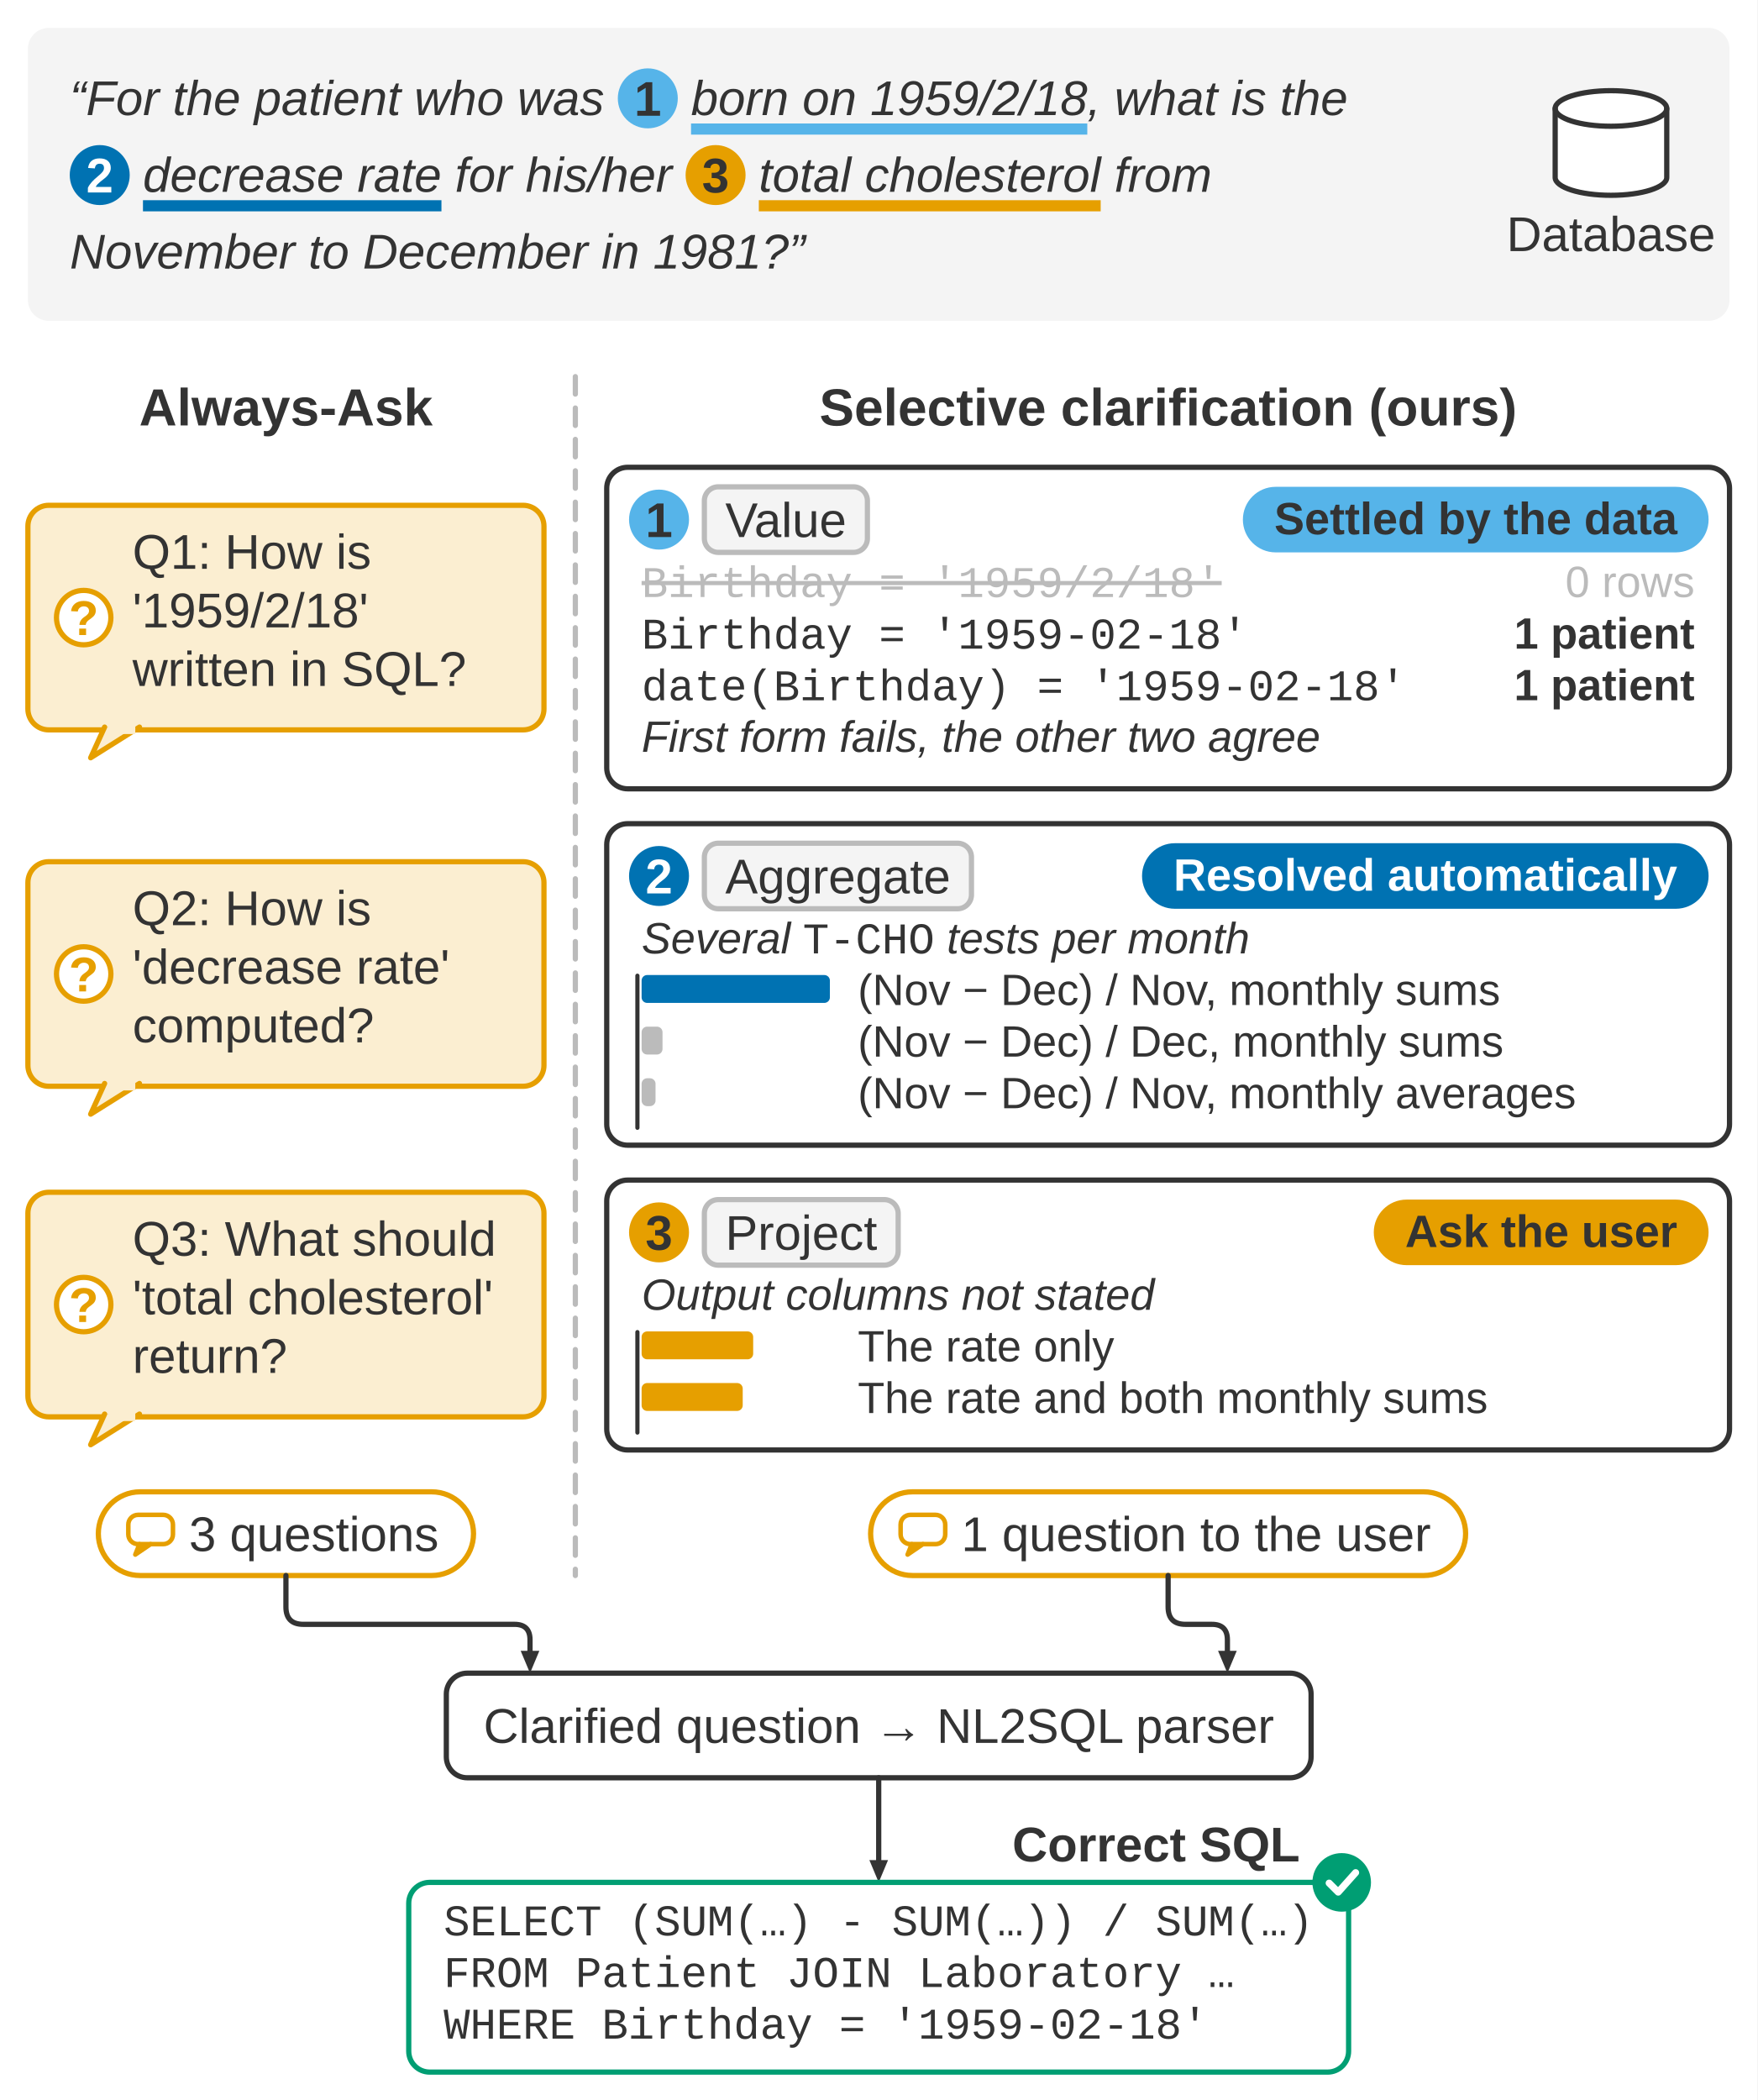
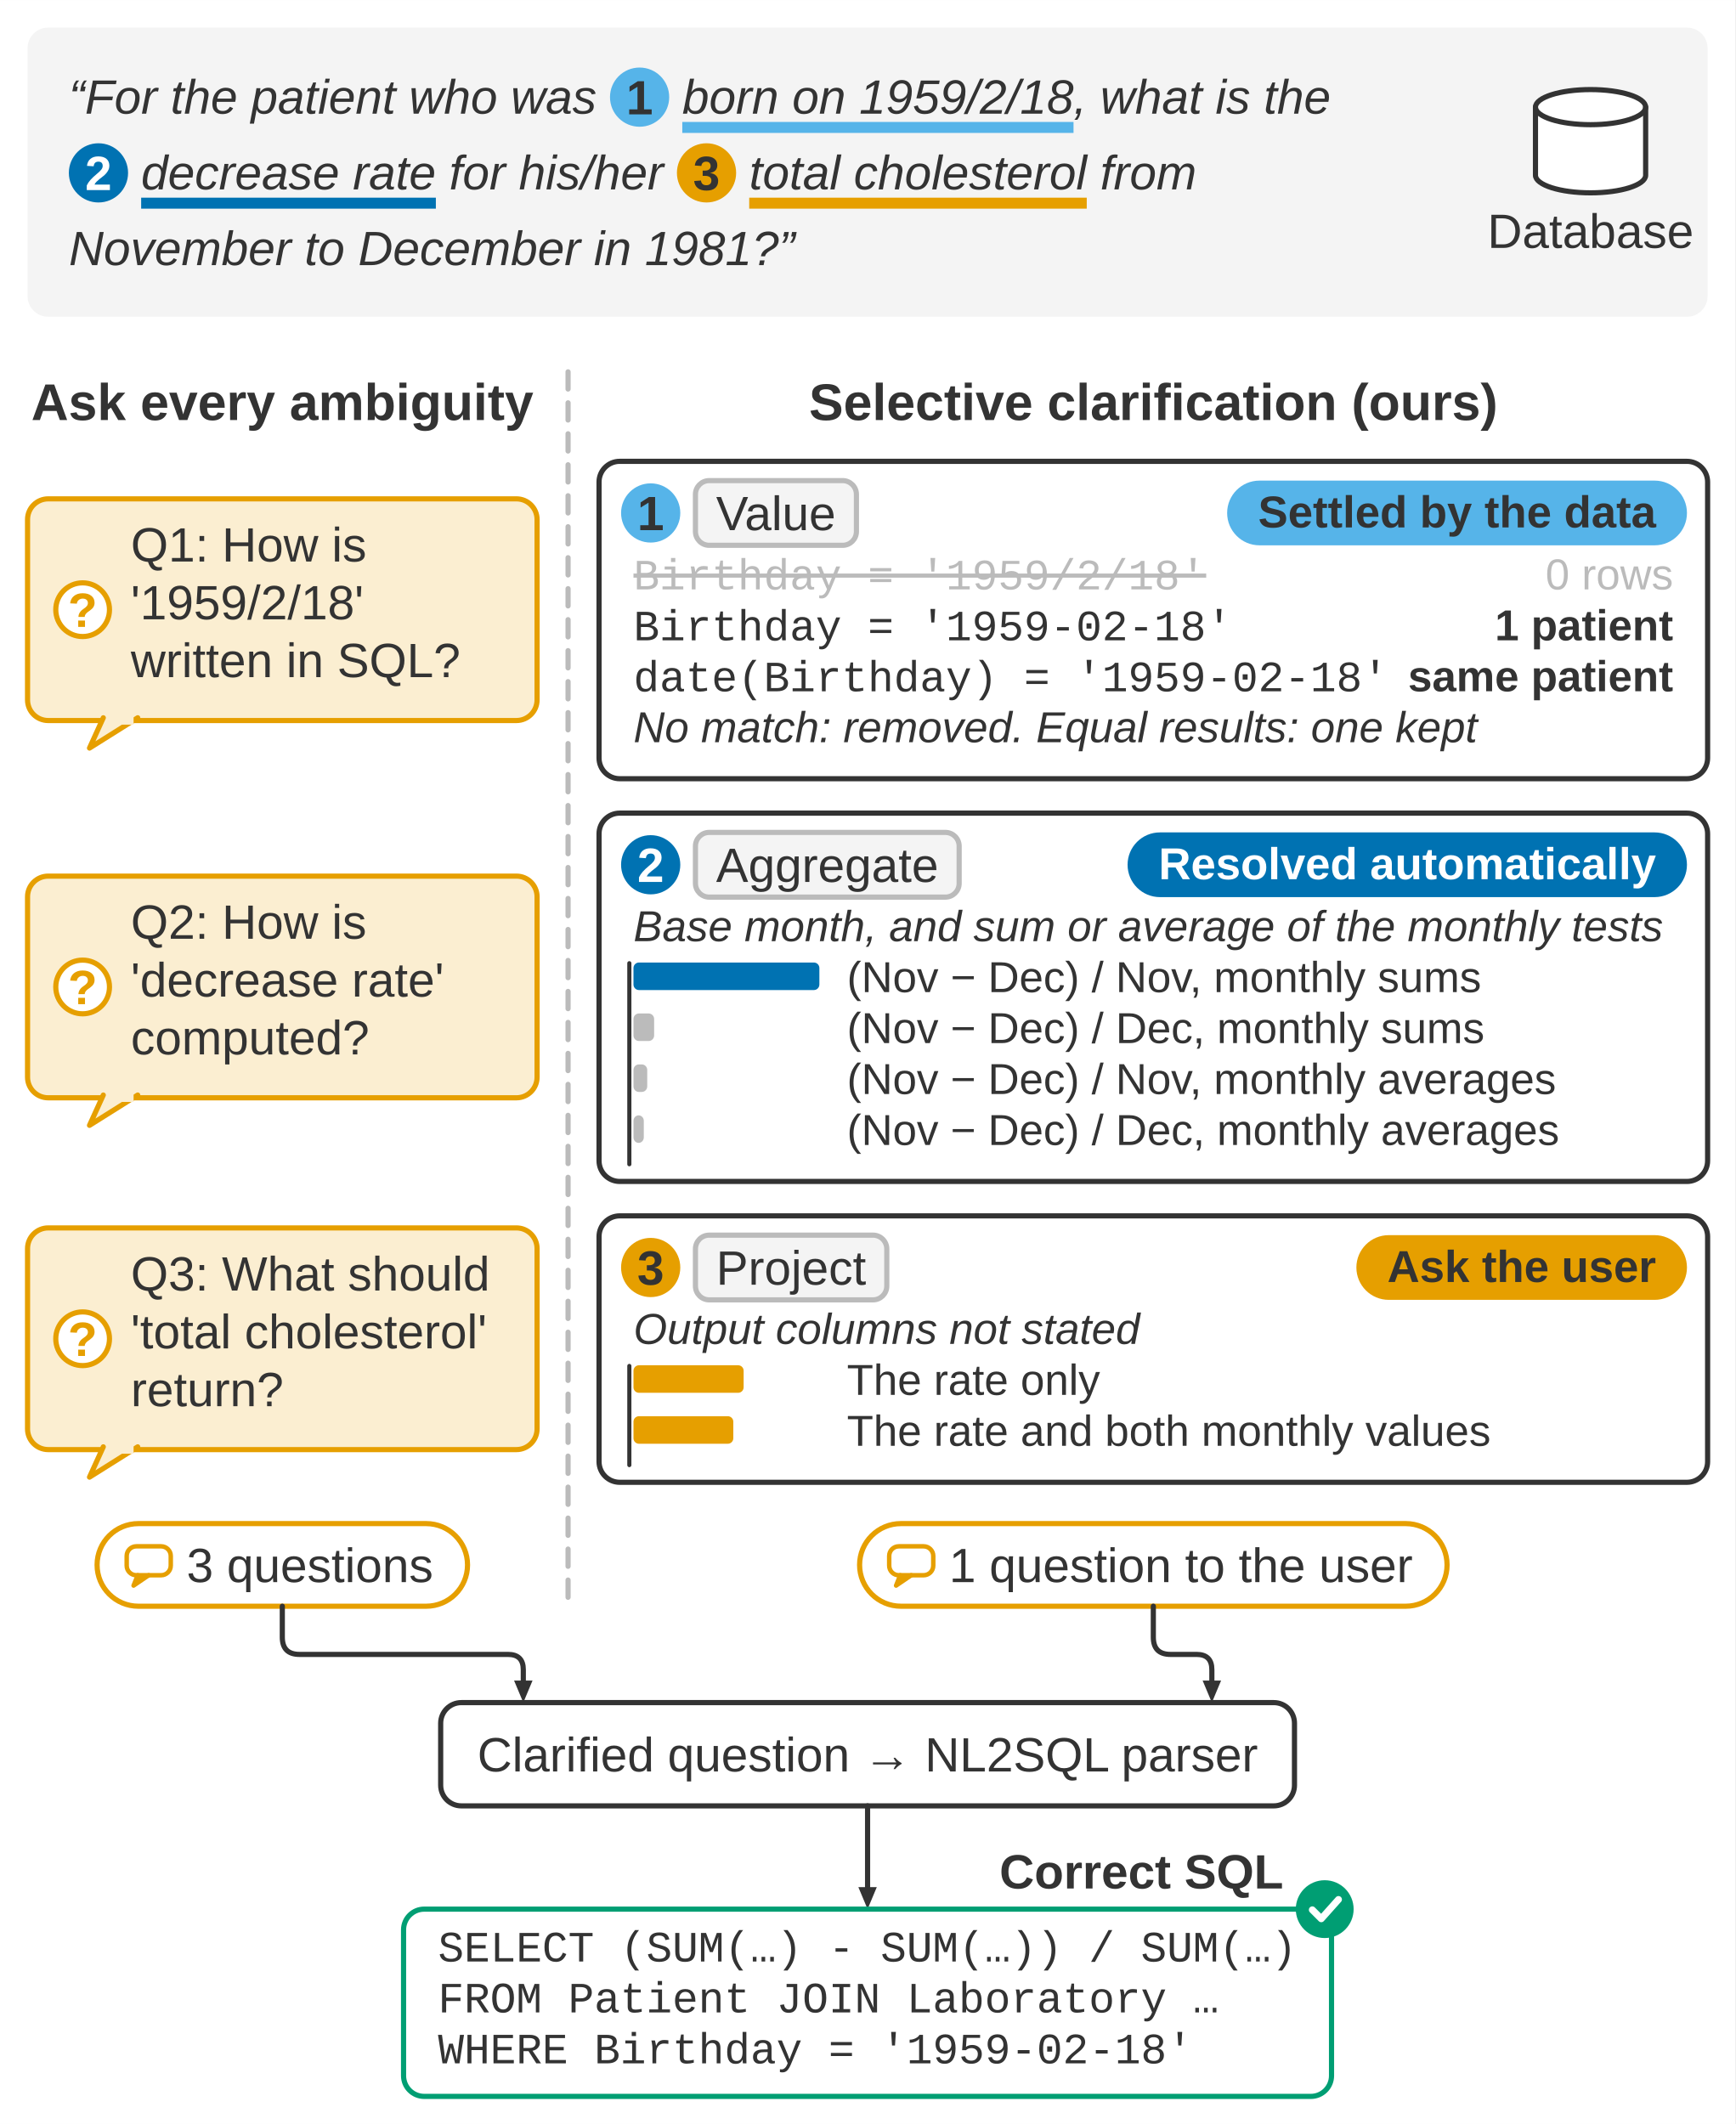
- <svg xmlns="http://www.w3.org/2000/svg" width="3.5in" height="4.182in" viewBox="0 0 252.0 301.1">
-   <rect width="252.0" height="301.1" fill="#FFFFFF" />
+ <svg xmlns="http://www.w3.org/2000/svg" width="3.5in" height="4.285in" viewBox="0 0 252.0 308.5">
+   <rect width="252.0" height="308.5" fill="#FFFFFF" />
  <rect x="4.00" y="4.00" width="244.00" height="42.00" rx="3" fill="#F4F4F4" stroke="none" />
  <text fill="#333333" xml:space="preserve">
    <tspan x="10.00" y="16.50" font-family="'Liberation Sans', Helvetica, Arial, sans-serif" font-size="7.00" font-style="italic">“For</tspan>
  </text>
  <text fill="#333333" xml:space="preserve">
    <tspan x="24.77" y="16.50" font-family="'Liberation Sans', Helvetica, Arial, sans-serif" font-size="7.00" font-style="italic">the</tspan>
  </text>
  <text fill="#333333" xml:space="preserve">
    <tspan x="36.45" y="16.50" font-family="'Liberation Sans', Helvetica, Arial, sans-serif" font-size="7.00" font-style="italic">patient</tspan>
  </text>
  <text fill="#333333" xml:space="preserve">
    <tspan x="59.41" y="16.50" font-family="'Liberation Sans', Helvetica, Arial, sans-serif" font-size="7.00" font-style="italic">who</tspan>
  </text>
  <text fill="#333333" xml:space="preserve">
    <tspan x="74.19" y="16.50" font-family="'Liberation Sans', Helvetica, Arial, sans-serif" font-size="7.00" font-style="italic">was</tspan>
  </text>
  <circle cx="92.89" cy="14.10" r="4.3" fill="#56B4E9" stroke="none" />
  <text fill="#333333" xml:space="preserve">
    <tspan x="90.94" y="16.60" font-family="'Liberation Sans', Helvetica, Arial, sans-serif" font-size="7.00" font-weight="bold">1</tspan>
  </text>
  <path d="M99.09,18.50 L155.91,18.50" fill="none" stroke="#56B4E9" stroke-width="1.6" stroke-linejoin="round" stroke-linecap="butt" />
  <text fill="#333333" xml:space="preserve">
    <tspan x="99.09" y="16.50" font-family="'Liberation Sans', Helvetica, Arial, sans-serif" font-size="7.00" font-style="italic">born on 1959/2/18</tspan>
  </text>
  <text fill="#333333" xml:space="preserve">
    <tspan x="155.91" y="16.50" font-family="'Liberation Sans', Helvetica, Arial, sans-serif" font-size="7.00" font-style="italic">,</tspan>
  </text>
  <text fill="#333333" xml:space="preserve">
    <tspan x="159.80" y="16.50" font-family="'Liberation Sans', Helvetica, Arial, sans-serif" font-size="7.00" font-style="italic">what</tspan>
  </text>
  <text fill="#333333" xml:space="preserve">
    <tspan x="176.53" y="16.50" font-family="'Liberation Sans', Helvetica, Arial, sans-serif" font-size="7.00" font-style="italic">is</tspan>
  </text>
  <text fill="#333333" xml:space="preserve">
    <tspan x="183.53" y="16.50" font-family="'Liberation Sans', Helvetica, Arial, sans-serif" font-size="7.00" font-style="italic">the</tspan>
  </text>
  <circle cx="14.30" cy="25.10" r="4.3" fill="#0072B2" stroke="none" />
  <text fill="#FFFFFF" xml:space="preserve">
    <tspan x="12.35" y="27.60" font-family="'Liberation Sans', Helvetica, Arial, sans-serif" font-size="7.00" font-weight="bold">2</tspan>
  </text>
  <path d="M20.50,29.50 L63.30,29.50" fill="none" stroke="#0072B2" stroke-width="1.6" stroke-linejoin="round" stroke-linecap="butt" />
  <text fill="#333333" xml:space="preserve">
    <tspan x="20.50" y="27.50" font-family="'Liberation Sans', Helvetica, Arial, sans-serif" font-size="7.00" font-style="italic">decrease rate</tspan>
  </text>
  <text fill="#333333" xml:space="preserve">
    <tspan x="65.24" y="27.50" font-family="'Liberation Sans', Helvetica, Arial, sans-serif" font-size="7.00" font-style="italic">for</tspan>
  </text>
  <text fill="#333333" xml:space="preserve">
    <tspan x="75.36" y="27.50" font-family="'Liberation Sans', Helvetica, Arial, sans-serif" font-size="7.00" font-style="italic">his/her</tspan>
  </text>
  <circle cx="102.61" cy="25.10" r="4.3" fill="#E69F00" stroke="none" />
  <text fill="#333333" xml:space="preserve">
    <tspan x="100.66" y="27.60" font-family="'Liberation Sans', Helvetica, Arial, sans-serif" font-size="7.00" font-weight="bold">3</tspan>
  </text>
  <path d="M108.81,29.50 L157.83,29.50" fill="none" stroke="#E69F00" stroke-width="1.6" stroke-linejoin="round" stroke-linecap="butt" />
  <text fill="#333333" xml:space="preserve">
    <tspan x="108.81" y="27.50" font-family="'Liberation Sans', Helvetica, Arial, sans-serif" font-size="7.00" font-style="italic">total cholesterol</tspan>
  </text>
  <text fill="#333333" xml:space="preserve">
    <tspan x="159.78" y="27.50" font-family="'Liberation Sans', Helvetica, Arial, sans-serif" font-size="7.00" font-style="italic">from</tspan>
  </text>
  <text fill="#333333" xml:space="preserve">
    <tspan x="10.00" y="38.50" font-family="'Liberation Sans', Helvetica, Arial, sans-serif" font-size="7.00" font-style="italic">November</tspan>
  </text>
  <text fill="#333333" xml:space="preserve">
    <tspan x="44.23" y="38.50" font-family="'Liberation Sans', Helvetica, Arial, sans-serif" font-size="7.00" font-style="italic">to</tspan>
  </text>
  <text fill="#333333" xml:space="preserve">
    <tspan x="52.01" y="38.50" font-family="'Liberation Sans', Helvetica, Arial, sans-serif" font-size="7.00" font-style="italic">December</tspan>
  </text>
  <text fill="#333333" xml:space="preserve">
    <tspan x="86.25" y="38.50" font-family="'Liberation Sans', Helvetica, Arial, sans-serif" font-size="7.00" font-style="italic">in</tspan>
  </text>
  <text fill="#333333" xml:space="preserve">
    <tspan x="93.64" y="38.50" font-family="'Liberation Sans', Helvetica, Arial, sans-serif" font-size="7.00" font-style="italic">1981?”</tspan>
  </text>
  <path d="M223.0,15.55 A8.0,2.55 0 0 1 239.0,15.55 V25.45 A8.0,2.55 0 0 1 223.0,25.45 Z" fill="#FFFFFF" stroke="#333333" stroke-width="0.75" stroke-linejoin="round" stroke-linecap="round" />
  <path d="M223.0,15.55 A8.0,2.55 0 0 0 239.0,15.55" fill="none" stroke="#333333" stroke-width="0.75" stroke-linejoin="round" stroke-linecap="round" />
  <text fill="#333333" xml:space="preserve">
    <tspan x="216.02" y="36.00" font-family="'Liberation Sans', Helvetica, Arial, sans-serif" font-size="7.00">Database</tspan>
  </text>
  <text fill="#333333" xml:space="preserve">
-     <tspan x="19.95" y="61.00" font-family="'Liberation Sans', Helvetica, Arial, sans-serif" font-size="7.50" font-weight="bold">Always-Ask</tspan>
+     <tspan x="4.53" y="61.00" font-family="'Liberation Sans', Helvetica, Arial, sans-serif" font-size="7.50" font-weight="bold">Ask every ambiguity</tspan>
  </text>
  <text fill="#333333" xml:space="preserve">
    <tspan x="117.49" y="61.00" font-family="'Liberation Sans', Helvetica, Arial, sans-serif" font-size="7.50" font-weight="bold">Selective clarification (ours)</tspan>
  </text>
  <rect x="87.00" y="67.00" width="161.00" height="46.10" rx="3" fill="#FFFFFF" stroke="#333333" stroke-width="0.75" />
  <circle cx="94.50" cy="74.50" r="4.3" fill="#56B4E9" stroke="none" />
  <text fill="#333333" xml:space="preserve">
    <tspan x="92.55" y="77.00" font-family="'Liberation Sans', Helvetica, Arial, sans-serif" font-size="7.00" font-weight="bold">1</tspan>
  </text>
  <rect x="101.00" y="69.80" width="23.38" height="9.40" rx="2" fill="#F4F4F4" stroke="#BBBBBB" stroke-width="0.75" />
  <text fill="#333333" xml:space="preserve">
    <tspan x="104.00" y="77.00" font-family="'Liberation Sans', Helvetica, Arial, sans-serif" font-size="7.00">Value</tspan>
  </text>
  <rect x="178.22" y="69.80" width="66.78" height="9.40" rx="4.7" fill="#56B4E9" stroke="none" />
  <text fill="#333333" xml:space="preserve">
    <tspan x="182.72" y="76.60" font-family="'Liberation Sans', Helvetica, Arial, sans-serif" font-size="6.50" font-weight="bold">Settled by the data</tspan>
  </text>
  <text fill="#BBBBBB" xml:space="preserve">
    <tspan x="92.00" y="85.60" font-family="'Liberation Mono', 'Courier New', Courier, monospace" font-size="6.30">Birthday = '1959/2/18'</tspan>
  </text>
  <text fill="#BBBBBB" xml:space="preserve">
    <tspan x="224.45" y="85.60" font-family="'Liberation Sans', Helvetica, Arial, sans-serif" font-size="6.30">0 rows</tspan>
  </text>
  <path d="M92.00,83.60 L175.18,83.60" fill="none" stroke="#BBBBBB" stroke-width="0.6" stroke-linejoin="round" stroke-linecap="butt" />
  <text fill="#333333" xml:space="preserve">
    <tspan x="92.00" y="93.00" font-family="'Liberation Mono', 'Courier New', Courier, monospace" font-size="6.30">Birthday = '1959-02-18'</tspan>
  </text>
  <text fill="#333333" xml:space="preserve">
    <tspan x="217.10" y="93.00" font-family="'Liberation Sans', Helvetica, Arial, sans-serif" font-size="6.30" font-weight="bold">1 patient</tspan>
  </text>
  <text fill="#333333" xml:space="preserve">
    <tspan x="92.00" y="100.40" font-family="'Liberation Mono', 'Courier New', Courier, monospace" font-size="6.30">date(Birthday) = '1959-02-18'</tspan>
  </text>
  <text fill="#333333" xml:space="preserve">
-     <tspan x="217.10" y="100.40" font-family="'Liberation Sans', Helvetica, Arial, sans-serif" font-size="6.30" font-weight="bold">1 patient</tspan>
-   </text>
-   <text fill="#333333" xml:space="preserve">
-     <tspan x="92.00" y="107.80" font-family="'Liberation Sans', Helvetica, Arial, sans-serif" font-size="6.30" font-style="italic">First form fails, the other two agree</tspan>
+     <tspan x="204.49" y="100.40" font-family="'Liberation Sans', Helvetica, Arial, sans-serif" font-size="6.30" font-weight="bold">same patient</tspan>
+   </text>
+   <text fill="#333333" xml:space="preserve">
+     <tspan x="92.00" y="107.80" font-family="'Liberation Sans', Helvetica, Arial, sans-serif" font-size="6.30" font-style="italic">No match: removed. Equal results: one kept</tspan>
  </text>
  <rect x="4.00" y="72.45" width="74.00" height="32.20" rx="3" fill="#FBEED1" stroke="#E69F00" stroke-width="0.75" />
  <path d="M15.0,104.25 L13.0,108.65 L20.0,104.25" fill="#FBEED1" stroke="#E69F00" stroke-width="0.75" stroke-linejoin="round" stroke-linecap="round" />
  <path d="M15.60,104.65 L19.40,104.65" fill="none" stroke="#FBEED1" stroke-width="1.2" stroke-linejoin="round" stroke-linecap="butt" />
  <circle cx="12.00" cy="88.55" r="3.9" fill="#FFFFFF" stroke="#E69F00" stroke-width="0.75" />
  <text fill="#E69F00" xml:space="preserve">
    <tspan x="9.86" y="91.05" font-family="'Liberation Sans', Helvetica, Arial, sans-serif" font-size="7.00" font-weight="bold">?</tspan>
  </text>
  <text fill="#333333" xml:space="preserve">
    <tspan x="19.00" y="81.55" font-family="'Liberation Sans', Helvetica, Arial, sans-serif" font-size="7.00">Q1: How is</tspan>
  </text>
  <text fill="#333333" xml:space="preserve">
    <tspan x="19.00" y="89.95" font-family="'Liberation Sans', Helvetica, Arial, sans-serif" font-size="7.00">'1959/2/18'</tspan>
  </text>
  <text fill="#333333" xml:space="preserve">
    <tspan x="19.00" y="98.35" font-family="'Liberation Sans', Helvetica, Arial, sans-serif" font-size="7.00">written in SQL?</tspan>
  </text>
-   <rect x="87.00" y="118.10" width="161.00" height="46.10" rx="3" fill="#FFFFFF" stroke="#333333" stroke-width="0.75" />
+   <rect x="87.00" y="118.10" width="161.00" height="53.50" rx="3" fill="#FFFFFF" stroke="#333333" stroke-width="0.75" />
  <circle cx="94.50" cy="125.60" r="4.3" fill="#0072B2" stroke="none" />
  <text fill="#FFFFFF" xml:space="preserve">
    <tspan x="92.55" y="128.10" font-family="'Liberation Sans', Helvetica, Arial, sans-serif" font-size="7.00" font-weight="bold">2</tspan>
  </text>
  <rect x="101.00" y="120.90" width="38.30" height="9.40" rx="2" fill="#F4F4F4" stroke="#BBBBBB" stroke-width="0.75" />
  <text fill="#333333" xml:space="preserve">
    <tspan x="104.00" y="128.10" font-family="'Liberation Sans', Helvetica, Arial, sans-serif" font-size="7.00">Aggregate</tspan>
  </text>
  <rect x="163.76" y="120.90" width="81.24" height="9.40" rx="4.7" fill="#0072B2" stroke="none" />
  <text fill="#FFFFFF" xml:space="preserve">
    <tspan x="168.26" y="127.70" font-family="'Liberation Sans', Helvetica, Arial, sans-serif" font-size="6.50" font-weight="bold">Resolved automatically</tspan>
  </text>
  <text fill="#333333" xml:space="preserve">
-     <tspan x="92.00" y="136.70" font-family="'Liberation Sans', Helvetica, Arial, sans-serif" font-size="6.30" font-style="italic">Several </tspan>
-     <tspan x="115.11" y="136.70" font-family="'Liberation Mono', 'Courier New', Courier, monospace" font-size="6.30">T-CHO</tspan>
-     <tspan x="134.02" y="136.70" font-family="'Liberation Sans', Helvetica, Arial, sans-serif" font-size="6.30" font-style="italic"> tests per month</tspan>
+     <tspan x="92.00" y="136.70" font-family="'Liberation Sans', Helvetica, Arial, sans-serif" font-size="6.30" font-style="italic">Base month, and sum or average of the monthly tests</tspan>
  </text>
  <rect x="92.00" y="139.80" width="27.00" height="4.00" rx="0.8" fill="#0072B2" stroke="none" />
  <text fill="#333333" xml:space="preserve">
    <tspan x="123.00" y="144.10" font-family="'Liberation Sans', Helvetica, Arial, sans-serif" font-size="6.30">(Nov − Dec) / Nov, monthly sums</tspan>
  </text>
  <rect x="92.00" y="147.20" width="3.00" height="4.00" rx="0.8" fill="#BBBBBB" stroke="none" />
  <text fill="#333333" xml:space="preserve">
    <tspan x="123.00" y="151.50" font-family="'Liberation Sans', Helvetica, Arial, sans-serif" font-size="6.30">(Nov − Dec) / Dec, monthly sums</tspan>
  </text>
  <rect x="92.00" y="154.60" width="2.00" height="4.00" rx="0.8" fill="#BBBBBB" stroke="none" />
  <text fill="#333333" xml:space="preserve">
    <tspan x="123.00" y="158.90" font-family="'Liberation Sans', Helvetica, Arial, sans-serif" font-size="6.30">(Nov − Dec) / Nov, monthly averages</tspan>
  </text>
-   <path d="M91.40,139.90 L91.40,161.70" fill="none" stroke="#333333" stroke-width="0.6" stroke-linejoin="round" stroke-linecap="round" />
-   <rect x="4.00" y="123.55" width="74.00" height="32.20" rx="3" fill="#FBEED1" stroke="#E69F00" stroke-width="0.75" />
-   <path d="M15.0,155.35 L13.0,159.75 L20.0,155.35" fill="#FBEED1" stroke="#E69F00" stroke-width="0.75" stroke-linejoin="round" stroke-linecap="round" />
-   <path d="M15.60,155.75 L19.40,155.75" fill="none" stroke="#FBEED1" stroke-width="1.2" stroke-linejoin="round" stroke-linecap="butt" />
-   <circle cx="12.00" cy="139.65" r="3.9" fill="#FFFFFF" stroke="#E69F00" stroke-width="0.75" />
+   <rect x="92.00" y="162.00" width="1.50" height="4.00" rx="0.8" fill="#BBBBBB" stroke="none" />
+   <text fill="#333333" xml:space="preserve">
+     <tspan x="123.00" y="166.30" font-family="'Liberation Sans', Helvetica, Arial, sans-serif" font-size="6.30">(Nov − Dec) / Dec, monthly averages</tspan>
+   </text>
+   <path d="M91.40,139.90 L91.40,169.10" fill="none" stroke="#333333" stroke-width="0.6" stroke-linejoin="round" stroke-linecap="round" />
+   <rect x="4.00" y="127.25" width="74.00" height="32.20" rx="3" fill="#FBEED1" stroke="#E69F00" stroke-width="0.75" />
+   <path d="M15.0,159.05 L13.0,163.45 L20.0,159.05" fill="#FBEED1" stroke="#E69F00" stroke-width="0.75" stroke-linejoin="round" stroke-linecap="round" />
+   <path d="M15.60,159.45 L19.40,159.45" fill="none" stroke="#FBEED1" stroke-width="1.2" stroke-linejoin="round" stroke-linecap="butt" />
+   <circle cx="12.00" cy="143.35" r="3.9" fill="#FFFFFF" stroke="#E69F00" stroke-width="0.75" />
  <text fill="#E69F00" xml:space="preserve">
-     <tspan x="9.86" y="142.15" font-family="'Liberation Sans', Helvetica, Arial, sans-serif" font-size="7.00" font-weight="bold">?</tspan>
-   </text>
-   <text fill="#333333" xml:space="preserve">
-     <tspan x="19.00" y="132.65" font-family="'Liberation Sans', Helvetica, Arial, sans-serif" font-size="7.00">Q2: How is</tspan>
-   </text>
-   <text fill="#333333" xml:space="preserve">
-     <tspan x="19.00" y="141.05" font-family="'Liberation Sans', Helvetica, Arial, sans-serif" font-size="7.00">'decrease rate'</tspan>
-   </text>
-   <text fill="#333333" xml:space="preserve">
-     <tspan x="19.00" y="149.45" font-family="'Liberation Sans', Helvetica, Arial, sans-serif" font-size="7.00">computed?</tspan>
-   </text>
-   <rect x="87.00" y="169.20" width="161.00" height="38.70" rx="3" fill="#FFFFFF" stroke="#333333" stroke-width="0.75" />
-   <circle cx="94.50" cy="176.70" r="4.3" fill="#E69F00" stroke="none" />
-   <text fill="#333333" xml:space="preserve">
-     <tspan x="92.55" y="179.20" font-family="'Liberation Sans', Helvetica, Arial, sans-serif" font-size="7.00" font-weight="bold">3</tspan>
-   </text>
-   <rect x="101.00" y="172.00" width="27.79" height="9.40" rx="2" fill="#F4F4F4" stroke="#BBBBBB" stroke-width="0.75" />
-   <text fill="#333333" xml:space="preserve">
-     <tspan x="104.00" y="179.20" font-family="'Liberation Sans', Helvetica, Arial, sans-serif" font-size="7.00">Project</tspan>
-   </text>
-   <rect x="196.99" y="172.00" width="48.01" height="9.40" rx="4.7" fill="#E69F00" stroke="none" />
-   <text fill="#333333" xml:space="preserve">
-     <tspan x="201.49" y="178.80" font-family="'Liberation Sans', Helvetica, Arial, sans-serif" font-size="6.50" font-weight="bold">Ask the user</tspan>
-   </text>
-   <text fill="#333333" xml:space="preserve">
-     <tspan x="92.00" y="187.80" font-family="'Liberation Sans', Helvetica, Arial, sans-serif" font-size="6.30" font-style="italic">Output columns not stated</tspan>
-   </text>
-   <rect x="92.00" y="190.90" width="16.00" height="4.00" rx="0.8" fill="#E69F00" stroke="none" />
-   <text fill="#333333" xml:space="preserve">
-     <tspan x="123.00" y="195.20" font-family="'Liberation Sans', Helvetica, Arial, sans-serif" font-size="6.30">The rate only</tspan>
-   </text>
-   <rect x="92.00" y="198.30" width="14.50" height="4.00" rx="0.8" fill="#E69F00" stroke="none" />
-   <text fill="#333333" xml:space="preserve">
-     <tspan x="123.00" y="202.60" font-family="'Liberation Sans', Helvetica, Arial, sans-serif" font-size="6.30">The rate and both monthly sums</tspan>
-   </text>
-   <path d="M91.40,191.00 L91.40,205.40" fill="none" stroke="#333333" stroke-width="0.6" stroke-linejoin="round" stroke-linecap="round" />
-   <rect x="4.00" y="170.95" width="74.00" height="32.20" rx="3" fill="#FBEED1" stroke="#E69F00" stroke-width="0.75" />
-   <path d="M15.0,202.75 L13.0,207.15 L20.0,202.75" fill="#FBEED1" stroke="#E69F00" stroke-width="0.75" stroke-linejoin="round" stroke-linecap="round" />
-   <path d="M15.60,203.15 L19.40,203.15" fill="none" stroke="#FBEED1" stroke-width="1.2" stroke-linejoin="round" stroke-linecap="butt" />
-   <circle cx="12.00" cy="187.05" r="3.9" fill="#FFFFFF" stroke="#E69F00" stroke-width="0.75" />
+     <tspan x="9.86" y="145.85" font-family="'Liberation Sans', Helvetica, Arial, sans-serif" font-size="7.00" font-weight="bold">?</tspan>
+   </text>
+   <text fill="#333333" xml:space="preserve">
+     <tspan x="19.00" y="136.35" font-family="'Liberation Sans', Helvetica, Arial, sans-serif" font-size="7.00">Q2: How is</tspan>
+   </text>
+   <text fill="#333333" xml:space="preserve">
+     <tspan x="19.00" y="144.75" font-family="'Liberation Sans', Helvetica, Arial, sans-serif" font-size="7.00">'decrease rate'</tspan>
+   </text>
+   <text fill="#333333" xml:space="preserve">
+     <tspan x="19.00" y="153.15" font-family="'Liberation Sans', Helvetica, Arial, sans-serif" font-size="7.00">computed?</tspan>
+   </text>
+   <rect x="87.00" y="176.60" width="161.00" height="38.70" rx="3" fill="#FFFFFF" stroke="#333333" stroke-width="0.75" />
+   <circle cx="94.50" cy="184.10" r="4.3" fill="#E69F00" stroke="none" />
+   <text fill="#333333" xml:space="preserve">
+     <tspan x="92.55" y="186.60" font-family="'Liberation Sans', Helvetica, Arial, sans-serif" font-size="7.00" font-weight="bold">3</tspan>
+   </text>
+   <rect x="101.00" y="179.40" width="27.79" height="9.40" rx="2" fill="#F4F4F4" stroke="#BBBBBB" stroke-width="0.75" />
+   <text fill="#333333" xml:space="preserve">
+     <tspan x="104.00" y="186.60" font-family="'Liberation Sans', Helvetica, Arial, sans-serif" font-size="7.00">Project</tspan>
+   </text>
+   <rect x="196.99" y="179.40" width="48.01" height="9.40" rx="4.7" fill="#E69F00" stroke="none" />
+   <text fill="#333333" xml:space="preserve">
+     <tspan x="201.49" y="186.20" font-family="'Liberation Sans', Helvetica, Arial, sans-serif" font-size="6.50" font-weight="bold">Ask the user</tspan>
+   </text>
+   <text fill="#333333" xml:space="preserve">
+     <tspan x="92.00" y="195.20" font-family="'Liberation Sans', Helvetica, Arial, sans-serif" font-size="6.30" font-style="italic">Output columns not stated</tspan>
+   </text>
+   <rect x="92.00" y="198.30" width="16.00" height="4.00" rx="0.8" fill="#E69F00" stroke="none" />
+   <text fill="#333333" xml:space="preserve">
+     <tspan x="123.00" y="202.60" font-family="'Liberation Sans', Helvetica, Arial, sans-serif" font-size="6.30">The rate only</tspan>
+   </text>
+   <rect x="92.00" y="205.70" width="14.50" height="4.00" rx="0.8" fill="#E69F00" stroke="none" />
+   <text fill="#333333" xml:space="preserve">
+     <tspan x="123.00" y="210.00" font-family="'Liberation Sans', Helvetica, Arial, sans-serif" font-size="6.30">The rate and both monthly values</tspan>
+   </text>
+   <path d="M91.40,198.40 L91.40,212.80" fill="none" stroke="#333333" stroke-width="0.6" stroke-linejoin="round" stroke-linecap="round" />
+   <rect x="4.00" y="178.35" width="74.00" height="32.20" rx="3" fill="#FBEED1" stroke="#E69F00" stroke-width="0.75" />
+   <path d="M15.0,210.15 L13.0,214.55 L20.0,210.15" fill="#FBEED1" stroke="#E69F00" stroke-width="0.75" stroke-linejoin="round" stroke-linecap="round" />
+   <path d="M15.60,210.55 L19.40,210.55" fill="none" stroke="#FBEED1" stroke-width="1.2" stroke-linejoin="round" stroke-linecap="butt" />
+   <circle cx="12.00" cy="194.45" r="3.9" fill="#FFFFFF" stroke="#E69F00" stroke-width="0.75" />
  <text fill="#E69F00" xml:space="preserve">
-     <tspan x="9.86" y="189.55" font-family="'Liberation Sans', Helvetica, Arial, sans-serif" font-size="7.00" font-weight="bold">?</tspan>
-   </text>
-   <text fill="#333333" xml:space="preserve">
-     <tspan x="19.00" y="180.05" font-family="'Liberation Sans', Helvetica, Arial, sans-serif" font-size="7.00">Q3: What should</tspan>
-   </text>
-   <text fill="#333333" xml:space="preserve">
-     <tspan x="19.00" y="188.45" font-family="'Liberation Sans', Helvetica, Arial, sans-serif" font-size="7.00">'total cholesterol'</tspan>
-   </text>
-   <text fill="#333333" xml:space="preserve">
-     <tspan x="19.00" y="196.85" font-family="'Liberation Sans', Helvetica, Arial, sans-serif" font-size="7.00">return?</tspan>
-   </text>
-   <rect x="14.10" y="213.90" width="53.80" height="12.00" rx="6.0" fill="#FFFFFF" stroke="#E69F00" stroke-width="0.75" />
-   <rect x="18.40" y="217.20" width="6.40" height="4.20" rx="1.4" fill="none" stroke="#E69F00" stroke-width="0.65" />
-   <path d="M20,221.4 L19.4,222.9 L21.6,221.4" fill="#E69F00" stroke="#E69F00" stroke-width="0.65" stroke-linejoin="round" stroke-linecap="round" />
-   <text fill="#333333" xml:space="preserve">
-     <tspan x="27.10" y="222.40" font-family="'Liberation Sans', Helvetica, Arial, sans-serif" font-size="7.00">3 questions</tspan>
-   </text>
-   <rect x="124.84" y="213.90" width="85.32" height="12.00" rx="6.0" fill="#FFFFFF" stroke="#E69F00" stroke-width="0.75" />
-   <rect x="129.14" y="217.20" width="6.40" height="4.20" rx="1.4" fill="none" stroke="#E69F00" stroke-width="0.65" />
-   <path d="M130.741,221.4 L130.141,222.9 L132.341,221.4" fill="#E69F00" stroke="#E69F00" stroke-width="0.65" stroke-linejoin="round" stroke-linecap="round" />
-   <text fill="#333333" xml:space="preserve">
-     <tspan x="137.84" y="222.40" font-family="'Liberation Sans', Helvetica, Arial, sans-serif" font-size="7.00">1 question to the user</tspan>
-   </text>
-   <path d="M82.50,54.00 L82.50,225.90" fill="none" stroke="#BBBBBB" stroke-width="0.75" stroke-linejoin="round" stroke-linecap="round" stroke-dasharray="2.5,2" />
-   <path d="M41.00,225.90 L41.00,230.40 Q41.00,232.90 43.50,232.90 L73.78,232.90 Q76.00,232.90 76.00,235.12 L76.00,237.34" fill="none" stroke="#333333" stroke-width="0.75" stroke-linejoin="round" stroke-linecap="round" />
-   <polygon points="76.00,239.90 74.66,236.70 77.34,236.70" fill="#333333" />
-   <path d="M167.50,225.90 L167.50,230.40 Q167.50,232.90 170.00,232.90 L173.78,232.90 Q176.00,232.90 176.00,235.12 L176.00,237.34" fill="none" stroke="#333333" stroke-width="0.75" stroke-linejoin="round" stroke-linecap="round" />
-   <polygon points="176.00,239.90 174.66,236.70 177.34,236.70" fill="#333333" />
-   <rect x="64.00" y="239.90" width="124.00" height="15.00" rx="3" fill="#FFFFFF" stroke="#333333" stroke-width="0.75" />
-   <text fill="#333333" xml:space="preserve">
-     <tspan x="69.33" y="249.90" font-family="'Liberation Sans', Helvetica, Arial, sans-serif" font-size="7.00">Clarified question → NL2SQL parser</tspan>
-   </text>
-   <path d="M126.00,254.90 L126.00,267.34" fill="none" stroke="#333333" stroke-width="0.75" stroke-linejoin="round" stroke-linecap="round" />
-   <polygon points="126.00,269.90 124.66,266.70 127.34,266.70" fill="#333333" />
-   <rect x="58.61" y="269.90" width="134.77" height="27.20" rx="3" fill="#FFFFFF" stroke="#009E73" stroke-width="0.75" />
-   <text fill="#333333" xml:space="preserve">
-     <tspan x="63.61" y="277.50" font-family="'Liberation Mono', 'Courier New', Courier, monospace" font-size="6.30">SELECT (SUM(…) - SUM(…)) / SUM(…)</tspan>
-   </text>
-   <text fill="#333333" xml:space="preserve">
-     <tspan x="63.61" y="284.90" font-family="'Liberation Mono', 'Courier New', Courier, monospace" font-size="6.30">FROM Patient JOIN Laboratory …</tspan>
-   </text>
-   <text fill="#333333" xml:space="preserve">
-     <tspan x="63.61" y="292.30" font-family="'Liberation Mono', 'Courier New', Courier, monospace" font-size="6.30">WHERE Birthday = '1959-02-18'</tspan>
-   </text>
-   <circle cx="192.39" cy="269.90" r="4.2" fill="#009E73" stroke="none" />
-   <path d="M190.59,270.00 L191.89,271.30 L194.39,268.50" fill="none" stroke="#FFFFFF" stroke-width="1.0" stroke-linejoin="round" stroke-linecap="round" />
-   <text fill="#333333" xml:space="preserve">
-     <tspan x="145.16" y="266.90" font-family="'Liberation Sans', Helvetica, Arial, sans-serif" font-size="7.00" font-weight="bold">Correct SQL</tspan>
+     <tspan x="9.86" y="196.95" font-family="'Liberation Sans', Helvetica, Arial, sans-serif" font-size="7.00" font-weight="bold">?</tspan>
+   </text>
+   <text fill="#333333" xml:space="preserve">
+     <tspan x="19.00" y="187.45" font-family="'Liberation Sans', Helvetica, Arial, sans-serif" font-size="7.00">Q3: What should</tspan>
+   </text>
+   <text fill="#333333" xml:space="preserve">
+     <tspan x="19.00" y="195.85" font-family="'Liberation Sans', Helvetica, Arial, sans-serif" font-size="7.00">'total cholesterol'</tspan>
+   </text>
+   <text fill="#333333" xml:space="preserve">
+     <tspan x="19.00" y="204.25" font-family="'Liberation Sans', Helvetica, Arial, sans-serif" font-size="7.00">return?</tspan>
+   </text>
+   <rect x="14.10" y="221.30" width="53.80" height="12.00" rx="6.0" fill="#FFFFFF" stroke="#E69F00" stroke-width="0.75" />
+   <rect x="18.40" y="224.60" width="6.40" height="4.20" rx="1.4" fill="none" stroke="#E69F00" stroke-width="0.65" />
+   <path d="M20,228.8 L19.4,230.3 L21.6,228.8" fill="#E69F00" stroke="#E69F00" stroke-width="0.65" stroke-linejoin="round" stroke-linecap="round" />
+   <text fill="#333333" xml:space="preserve">
+     <tspan x="27.10" y="229.80" font-family="'Liberation Sans', Helvetica, Arial, sans-serif" font-size="7.00">3 questions</tspan>
+   </text>
+   <rect x="124.84" y="221.30" width="85.32" height="12.00" rx="6.0" fill="#FFFFFF" stroke="#E69F00" stroke-width="0.75" />
+   <rect x="129.14" y="224.60" width="6.40" height="4.20" rx="1.4" fill="none" stroke="#E69F00" stroke-width="0.65" />
+   <path d="M130.741,228.8 L130.141,230.3 L132.341,228.8" fill="#E69F00" stroke="#E69F00" stroke-width="0.65" stroke-linejoin="round" stroke-linecap="round" />
+   <text fill="#333333" xml:space="preserve">
+     <tspan x="137.84" y="229.80" font-family="'Liberation Sans', Helvetica, Arial, sans-serif" font-size="7.00">1 question to the user</tspan>
+   </text>
+   <path d="M82.50,54.00 L82.50,233.30" fill="none" stroke="#BBBBBB" stroke-width="0.75" stroke-linejoin="round" stroke-linecap="round" stroke-dasharray="2.5,2" />
+   <path d="M41.00,233.30 L41.00,237.80 Q41.00,240.30 43.50,240.30 L73.78,240.30 Q76.00,240.30 76.00,242.52 L76.00,244.74" fill="none" stroke="#333333" stroke-width="0.75" stroke-linejoin="round" stroke-linecap="round" />
+   <polygon points="76.00,247.30 74.66,244.10 77.34,244.10" fill="#333333" />
+   <path d="M167.50,233.30 L167.50,237.80 Q167.50,240.30 170.00,240.30 L173.78,240.30 Q176.00,240.30 176.00,242.52 L176.00,244.74" fill="none" stroke="#333333" stroke-width="0.75" stroke-linejoin="round" stroke-linecap="round" />
+   <polygon points="176.00,247.30 174.66,244.10 177.34,244.10" fill="#333333" />
+   <rect x="64.00" y="247.30" width="124.00" height="15.00" rx="3" fill="#FFFFFF" stroke="#333333" stroke-width="0.75" />
+   <text fill="#333333" xml:space="preserve">
+     <tspan x="69.33" y="257.30" font-family="'Liberation Sans', Helvetica, Arial, sans-serif" font-size="7.00">Clarified question → NL2SQL parser</tspan>
+   </text>
+   <path d="M126.00,262.30 L126.00,274.74" fill="none" stroke="#333333" stroke-width="0.75" stroke-linejoin="round" stroke-linecap="round" />
+   <polygon points="126.00,277.30 124.66,274.10 127.34,274.10" fill="#333333" />
+   <rect x="58.61" y="277.30" width="134.77" height="27.20" rx="3" fill="#FFFFFF" stroke="#009E73" stroke-width="0.75" />
+   <text fill="#333333" xml:space="preserve">
+     <tspan x="63.61" y="284.90" font-family="'Liberation Mono', 'Courier New', Courier, monospace" font-size="6.30">SELECT (SUM(…) - SUM(…)) / SUM(…)</tspan>
+   </text>
+   <text fill="#333333" xml:space="preserve">
+     <tspan x="63.61" y="292.30" font-family="'Liberation Mono', 'Courier New', Courier, monospace" font-size="6.30">FROM Patient JOIN Laboratory …</tspan>
+   </text>
+   <text fill="#333333" xml:space="preserve">
+     <tspan x="63.61" y="299.70" font-family="'Liberation Mono', 'Courier New', Courier, monospace" font-size="6.30">WHERE Birthday = '1959-02-18'</tspan>
+   </text>
+   <circle cx="192.39" cy="277.30" r="4.2" fill="#009E73" stroke="none" />
+   <path d="M190.59,277.40 L191.89,278.70 L194.39,275.90" fill="none" stroke="#FFFFFF" stroke-width="1.0" stroke-linejoin="round" stroke-linecap="round" />
+   <text fill="#333333" xml:space="preserve">
+     <tspan x="145.16" y="274.30" font-family="'Liberation Sans', Helvetica, Arial, sans-serif" font-size="7.00" font-weight="bold">Correct SQL</tspan>
  </text>
</svg>
